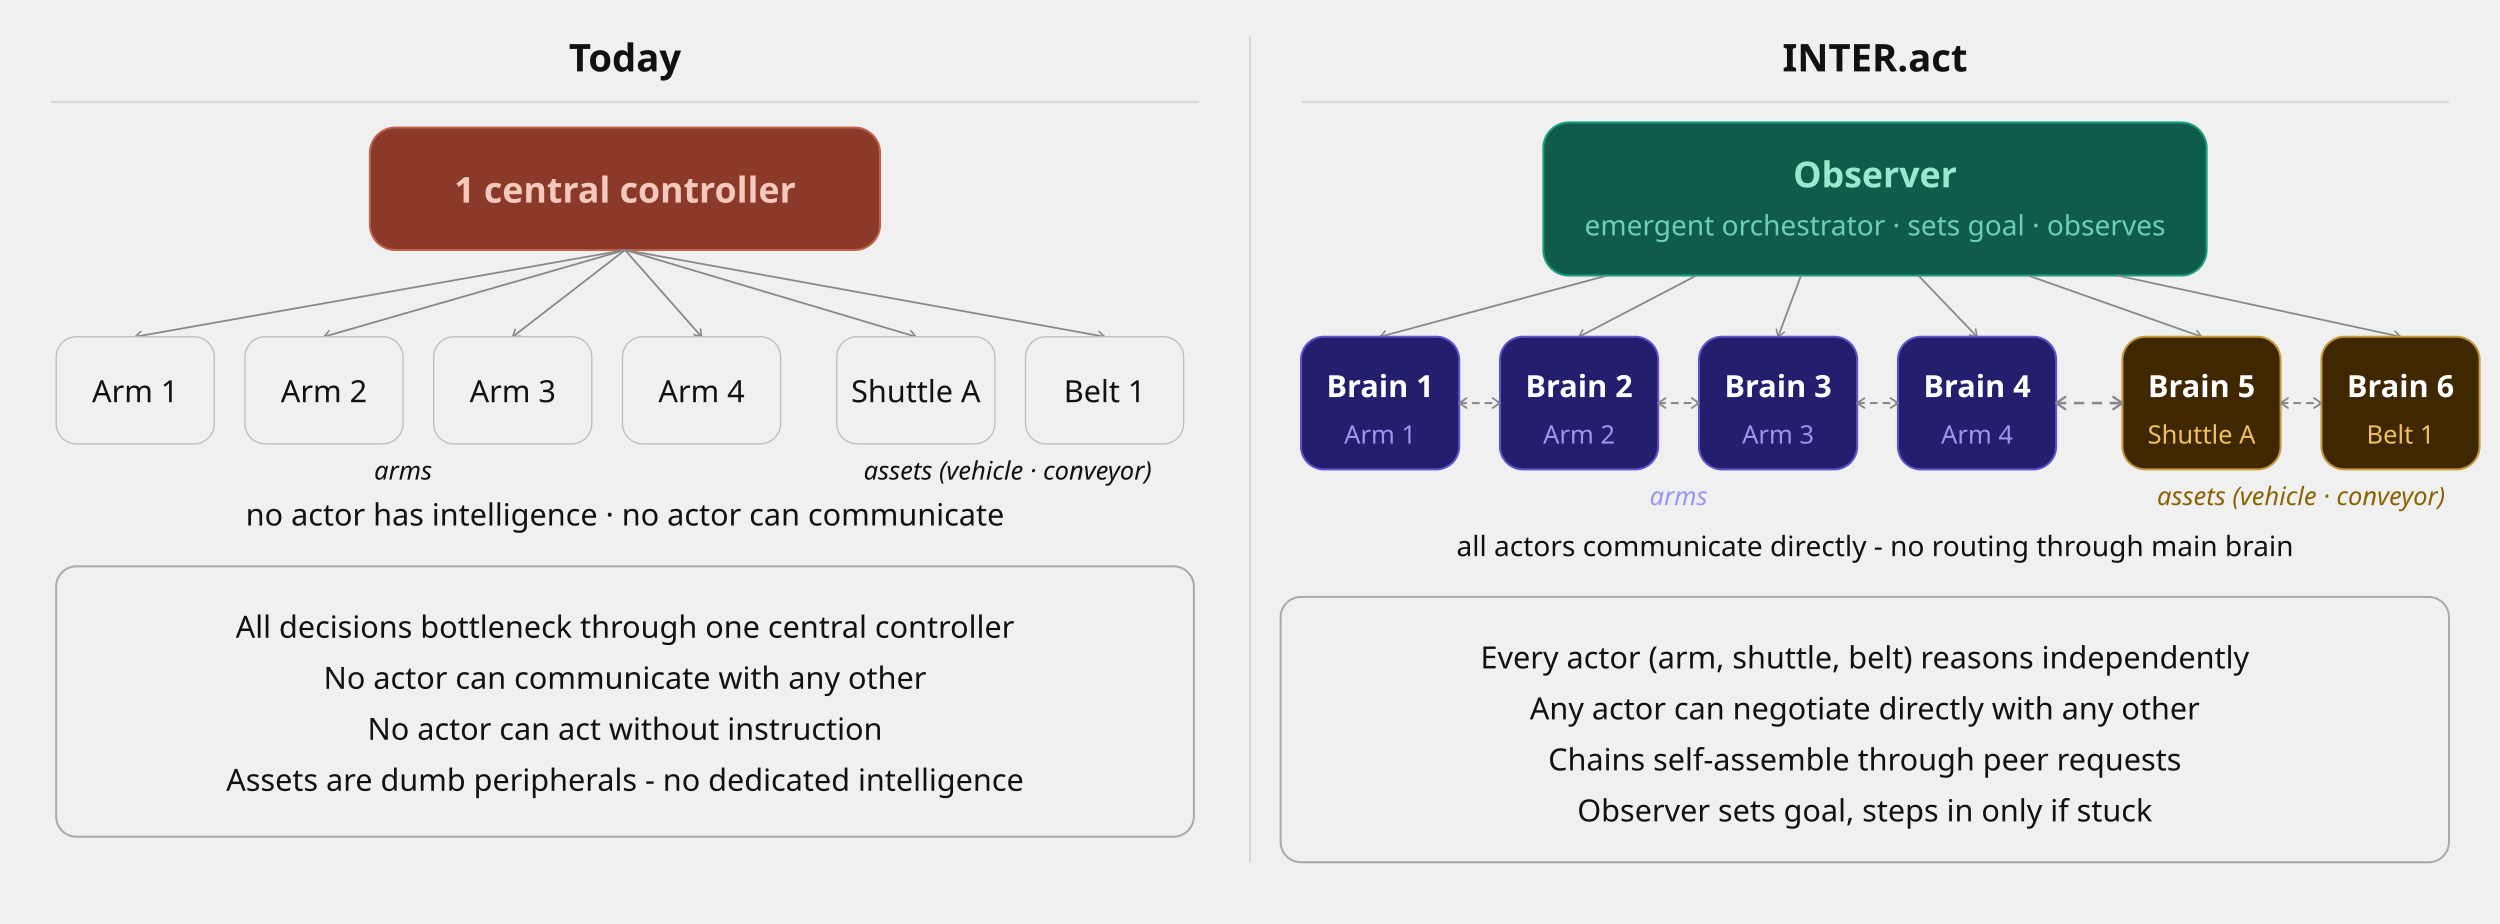
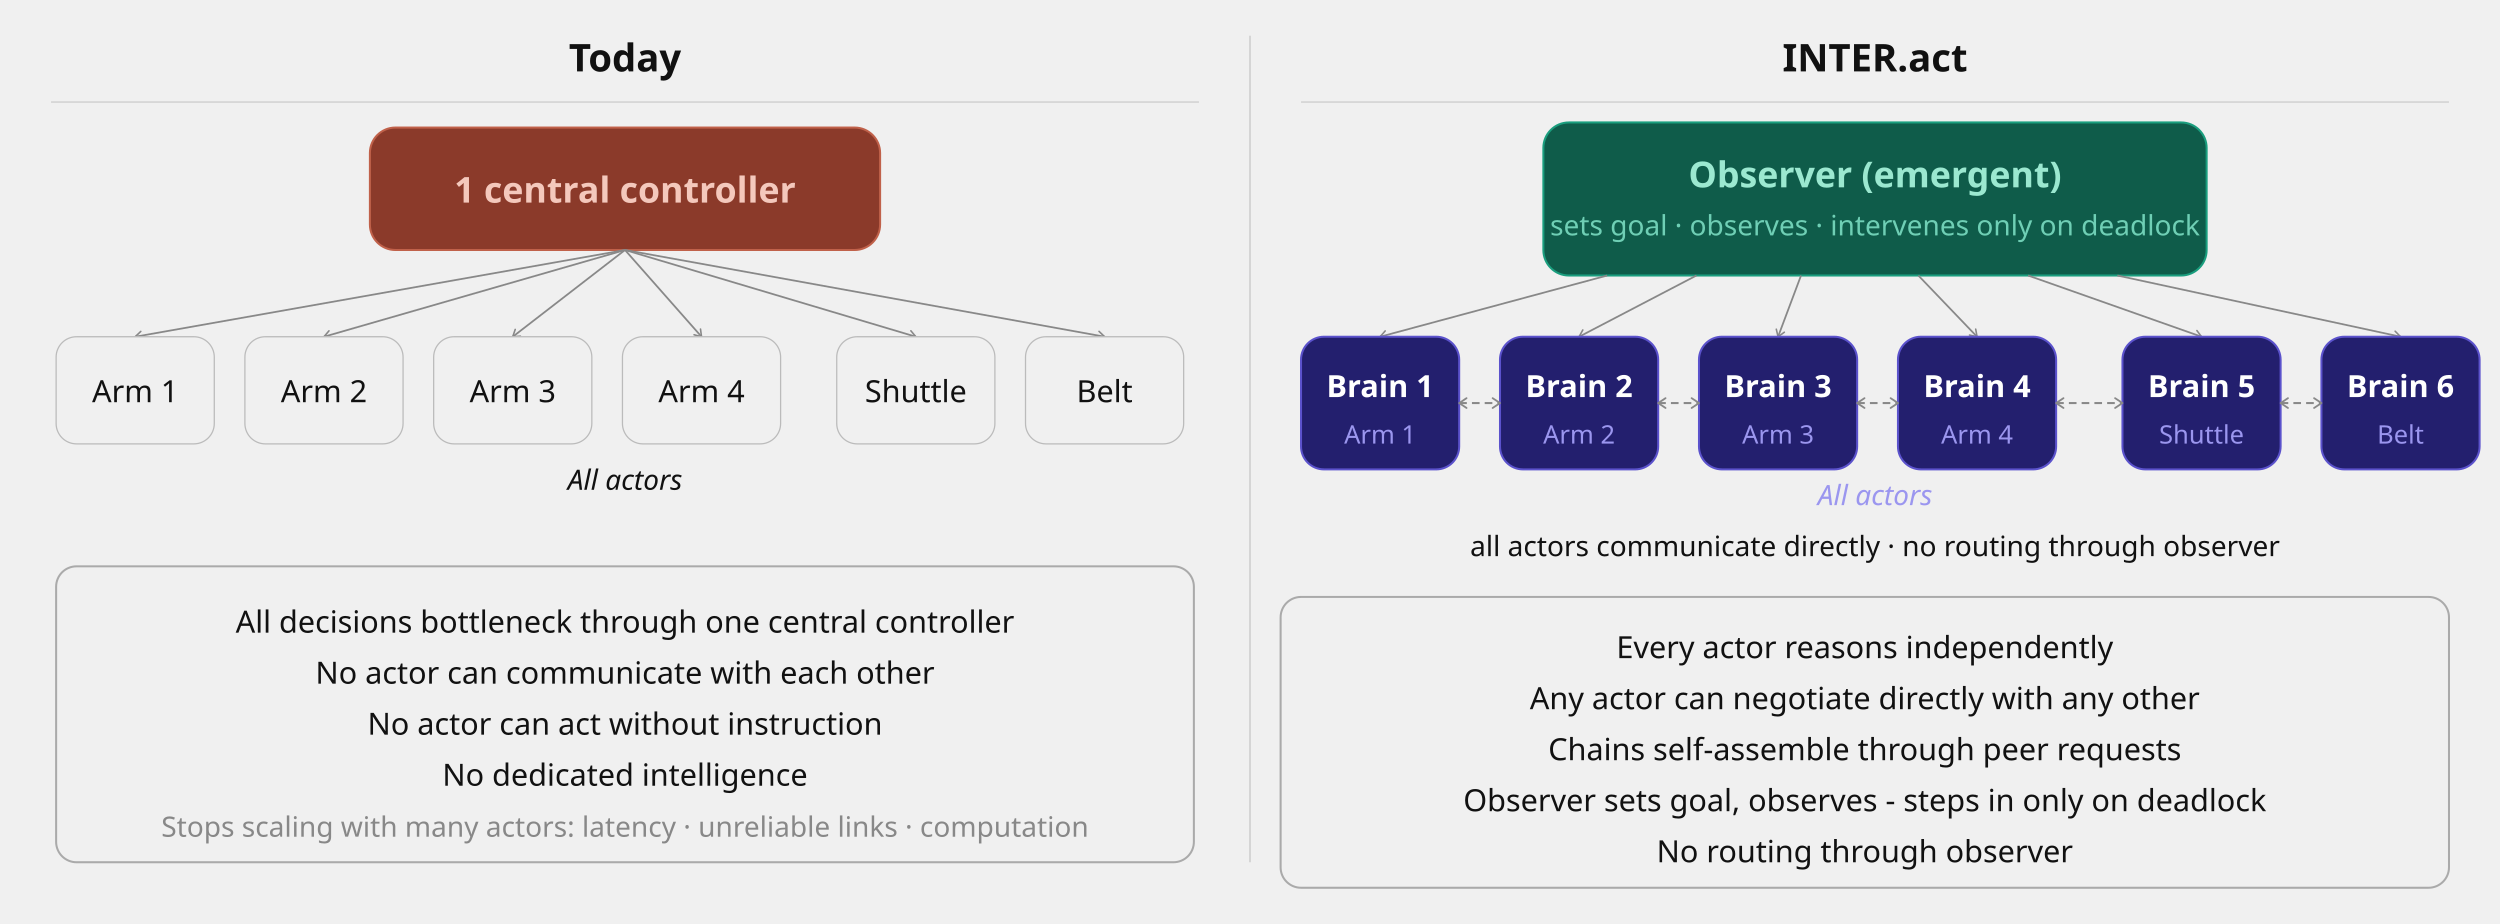
<svg xmlns="http://www.w3.org/2000/svg" width="1060" viewBox="0 0 980 362" style="background:#ffffff;font-family:sans-serif">
  <defs>
    <marker id="arr" viewBox="0 0 10 10" refX="8" refY="5" markerWidth="6" markerHeight="6" orient="auto-start-reverse">
      <path d="M2 1L8 5L2 9" fill="none" stroke="context-stroke" stroke-width="1.5" stroke-linecap="round" stroke-linejoin="round" />
    </marker>
  </defs>
  <line x1="490" y1="14" x2="490" y2="338" stroke="#cccccc" stroke-width="0.6" />
  <text x="245" y="28" text-anchor="middle" font-size="15" font-weight="600" fill="#111111">Today</text>
  <line x1="20" y1="40" x2="470" y2="40" stroke="#cccccc" stroke-width="0.5" />
  <rect x="145" y="50" width="200" height="48" rx="10" fill="#8B3A2A" stroke="#c0614a" stroke-width="0.8" />
  <text x="245" y="74" text-anchor="middle" font-size="14" font-weight="600" fill="#f4c8bc" dominant-baseline="central">1 central controller</text>
  <line x1="245" y1="98" x2="53" y2="132" stroke="#888" stroke-width="0.7" marker-end="url(#arr)" />
  <line x1="245" y1="98" x2="127" y2="132" stroke="#888" stroke-width="0.7" marker-end="url(#arr)" />
  <line x1="245" y1="98" x2="201" y2="132" stroke="#888" stroke-width="0.7" marker-end="url(#arr)" />
  <line x1="245" y1="98" x2="275" y2="132" stroke="#888" stroke-width="0.7" marker-end="url(#arr)" />
  <line x1="245" y1="98" x2="359" y2="132" stroke="#888" stroke-width="0.7" marker-end="url(#arr)" />
  <line x1="245" y1="98" x2="433" y2="132" stroke="#888" stroke-width="0.7" marker-end="url(#arr)" />
  <rect x="22" y="132" width="62" height="42" rx="8" fill="#f0f0f0" stroke="#bbbbbb" stroke-width="0.5" />
  <text x="53" y="153" text-anchor="middle" font-size="12" fill="#111111" dominant-baseline="central">Arm 1</text>
  <rect x="96" y="132" width="62" height="42" rx="8" fill="#f0f0f0" stroke="#bbbbbb" stroke-width="0.5" />
  <text x="127" y="153" text-anchor="middle" font-size="12" fill="#111111" dominant-baseline="central">Arm 2</text>
  <rect x="170" y="132" width="62" height="42" rx="8" fill="#f0f0f0" stroke="#bbbbbb" stroke-width="0.5" />
  <text x="201" y="153" text-anchor="middle" font-size="12" fill="#111111" dominant-baseline="central">Arm 3</text>
  <rect x="244" y="132" width="62" height="42" rx="8" fill="#f0f0f0" stroke="#bbbbbb" stroke-width="0.5" />
  <text x="275" y="153" text-anchor="middle" font-size="12" fill="#111111" dominant-baseline="central">Arm 4</text>
  <rect x="328" y="132" width="62" height="42" rx="8" fill="#f0f0f0" stroke="#bbbbbb" stroke-width="0.5" />
-   <text x="359" y="153" text-anchor="middle" font-size="12" fill="#111111" dominant-baseline="central">Shuttle A</text>
+   <text x="359" y="153" text-anchor="middle" font-size="12" fill="#111111" dominant-baseline="central">Shuttle</text>
  <rect x="402" y="132" width="62" height="42" rx="8" fill="#f0f0f0" stroke="#bbbbbb" stroke-width="0.5" />
-   <text x="433" y="153" text-anchor="middle" font-size="12" fill="#111111" dominant-baseline="central">Belt 1</text>
-   <text x="158" y="188" text-anchor="middle" font-size="10" fill="#111111" font-style="italic">arms</text>
-   <text x="395" y="188" text-anchor="middle" font-size="10" fill="#111111" font-style="italic">assets (vehicle · conveyor)</text>
-   <text x="245" y="206" text-anchor="middle" font-size="12" fill="#111111">no actor has intelligence · no actor can communicate</text>
-   <rect x="22" y="222" width="446" height="106" rx="8" fill="none" stroke="#aaaaaa" stroke-width="0.8" />
-   <text x="245" y="250" text-anchor="middle" font-size="12" fill="#111111">All decisions bottleneck through one central controller</text>
-   <text x="245" y="270" text-anchor="middle" font-size="12" fill="#111111">No actor can communicate with any other</text>
-   <text x="245" y="290" text-anchor="middle" font-size="12" fill="#111111">No actor can act without instruction</text>
-   <text x="245" y="310" text-anchor="middle" font-size="12" fill="#111111">Assets are dumb peripherals - no dedicated intelligence</text>
+   <text x="433" y="153" text-anchor="middle" font-size="12" fill="#111111" dominant-baseline="central">Belt</text>
+   <text x="245" y="192" text-anchor="middle" font-size="11" fill="#111111" font-style="italic">All actors</text>
+   <rect x="22" y="222" width="446" height="116" rx="8" fill="none" stroke="#aaaaaa" stroke-width="0.8" />
+   <text x="245" y="248" text-anchor="middle" font-size="12" fill="#111111">All decisions bottleneck through one central controller</text>
+   <text x="245" y="268" text-anchor="middle" font-size="12" fill="#111111">No actor can communicate with each other</text>
+   <text x="245" y="288" text-anchor="middle" font-size="12" fill="#111111">No actor can act without instruction</text>
+   <text x="245" y="308" text-anchor="middle" font-size="12" fill="#111111">No dedicated intelligence</text>
+   <text x="245" y="328" text-anchor="middle" font-size="11" fill="#888888">Stops scaling with many actors: latency · unreliable links · computation</text>
  <text x="735" y="28" text-anchor="middle" font-size="15" font-weight="600" fill="#111111">INTER.act</text>
  <line x1="510" y1="40" x2="960" y2="40" stroke="#cccccc" stroke-width="0.5" />
  <rect x="605" y="48" width="260" height="60" rx="10" fill="#0f5c4a" stroke="#1a9e7e" stroke-width="0.8" />
-   <text x="735" y="68" text-anchor="middle" font-size="14" font-weight="600" fill="#9be8d0" dominant-baseline="central">Observer</text>
-   <text x="735" y="88" text-anchor="middle" font-size="11" fill="#6fcfb5" dominant-baseline="central">emergent orchestrator · sets goal · observes</text>
+   <text x="735" y="68" text-anchor="middle" font-size="14" font-weight="600" fill="#9be8d0" dominant-baseline="central">Observer (emergent)</text>
+   <text x="735" y="88" text-anchor="middle" font-size="11" fill="#6fcfb5" dominant-baseline="central">sets goal · observes · intervenes only on deadlock</text>
  <line x1="630" y1="108" x2="541" y2="132" stroke="#888" stroke-width="0.7" marker-end="url(#arr)" />
  <line x1="665" y1="108" x2="619" y2="132" stroke="#888" stroke-width="0.7" marker-end="url(#arr)" />
  <line x1="706" y1="108" x2="697" y2="132" stroke="#888" stroke-width="0.7" marker-end="url(#arr)" />
  <line x1="752" y1="108" x2="775" y2="132" stroke="#888" stroke-width="0.7" marker-end="url(#arr)" />
  <line x1="795" y1="108" x2="863" y2="132" stroke="#888" stroke-width="0.7" marker-end="url(#arr)" />
  <line x1="830" y1="108" x2="941" y2="132" stroke="#888" stroke-width="0.7" marker-end="url(#arr)" />
  <rect x="510" y="132" width="62" height="52" rx="9" fill="#231f6e" stroke="#5b52cc" stroke-width="0.8" />
  <text x="541" y="151" text-anchor="middle" font-size="12" font-weight="600" fill="#ffffff" dominant-baseline="central">Brain 1</text>
  <text x="541" y="170" text-anchor="middle" font-size="10" fill="#9b96ef" dominant-baseline="central">Arm 1</text>
  <rect x="588" y="132" width="62" height="52" rx="9" fill="#231f6e" stroke="#5b52cc" stroke-width="0.8" />
  <text x="619" y="151" text-anchor="middle" font-size="12" font-weight="600" fill="#ffffff" dominant-baseline="central">Brain 2</text>
  <text x="619" y="170" text-anchor="middle" font-size="10" fill="#9b96ef" dominant-baseline="central">Arm 2</text>
  <rect x="666" y="132" width="62" height="52" rx="9" fill="#231f6e" stroke="#5b52cc" stroke-width="0.8" />
  <text x="697" y="151" text-anchor="middle" font-size="12" font-weight="600" fill="#ffffff" dominant-baseline="central">Brain 3</text>
  <text x="697" y="170" text-anchor="middle" font-size="10" fill="#9b96ef" dominant-baseline="central">Arm 3</text>
  <rect x="744" y="132" width="62" height="52" rx="9" fill="#231f6e" stroke="#5b52cc" stroke-width="0.8" />
  <text x="775" y="151" text-anchor="middle" font-size="12" font-weight="600" fill="#ffffff" dominant-baseline="central">Brain 4</text>
  <text x="775" y="170" text-anchor="middle" font-size="10" fill="#9b96ef" dominant-baseline="central">Arm 4</text>
-   <rect x="832" y="132" width="62" height="52" rx="9" fill="#3f2800" stroke="#c49a3c" stroke-width="0.8" />
+   <rect x="832" y="132" width="62" height="52" rx="9" fill="#231f6e" stroke="#5b52cc" stroke-width="0.8" />
  <text x="863" y="151" text-anchor="middle" font-size="12" font-weight="600" fill="#ffffff" dominant-baseline="central">Brain 5</text>
-   <text x="863" y="170" text-anchor="middle" font-size="10" fill="#f0c060" dominant-baseline="central">Shuttle A</text>
-   <rect x="910" y="132" width="62" height="52" rx="9" fill="#3f2800" stroke="#c49a3c" stroke-width="0.8" />
+   <text x="863" y="170" text-anchor="middle" font-size="10" fill="#9b96ef" dominant-baseline="central">Shuttle</text>
+   <rect x="910" y="132" width="62" height="52" rx="9" fill="#231f6e" stroke="#5b52cc" stroke-width="0.8" />
  <text x="941" y="151" text-anchor="middle" font-size="12" font-weight="600" fill="#ffffff" dominant-baseline="central">Brain 6</text>
-   <text x="941" y="170" text-anchor="middle" font-size="10" fill="#f0c060" dominant-baseline="central">Belt 1</text>
+   <text x="941" y="170" text-anchor="middle" font-size="10" fill="#9b96ef" dominant-baseline="central">Belt</text>
  <line x1="572" y1="158" x2="588" y2="158" stroke="#888" stroke-width="0.8" stroke-dasharray="3 2" marker-start="url(#arr)" marker-end="url(#arr)" />
  <line x1="650" y1="158" x2="666" y2="158" stroke="#888" stroke-width="0.8" stroke-dasharray="3 2" marker-start="url(#arr)" marker-end="url(#arr)" />
  <line x1="728" y1="158" x2="744" y2="158" stroke="#888" stroke-width="0.8" stroke-dasharray="3 2" marker-start="url(#arr)" marker-end="url(#arr)" />
-   <line x1="806" y1="158" x2="832" y2="158" stroke="#888" stroke-width="1.0" stroke-dasharray="4 3" marker-start="url(#arr)" marker-end="url(#arr)" />
+   <line x1="806" y1="158" x2="832" y2="158" stroke="#888" stroke-width="0.8" stroke-dasharray="3 2" marker-start="url(#arr)" marker-end="url(#arr)" />
  <line x1="894" y1="158" x2="910" y2="158" stroke="#888" stroke-width="0.8" stroke-dasharray="3 2" marker-start="url(#arr)" marker-end="url(#arr)" />
-   <text x="658" y="198" text-anchor="middle" font-size="10" fill="#9b96ef" font-style="italic">arms</text>
-   <text x="902" y="198" text-anchor="middle" font-size="10" fill="#8a6300" font-style="italic">assets (vehicle · conveyor)</text>
-   <text x="735" y="218" text-anchor="middle" font-size="11" fill="#111111">all actors communicate directly - no routing through main brain</text>
-   <rect x="502" y="234" width="458" height="104" rx="8" fill="none" stroke="#aaaaaa" stroke-width="0.8" />
-   <text x="731" y="262" text-anchor="middle" font-size="12" fill="#111111">Every actor (arm, shuttle, belt) reasons independently</text>
-   <text x="731" y="282" text-anchor="middle" font-size="12" fill="#111111">Any actor can negotiate directly with any other</text>
-   <text x="731" y="302" text-anchor="middle" font-size="12" fill="#111111">Chains self-assemble through peer requests</text>
-   <text x="731" y="322" text-anchor="middle" font-size="12" fill="#111111">Observer sets goal, steps in only if stuck</text>
+   <text x="735" y="198" text-anchor="middle" font-size="11" fill="#9b96ef" font-style="italic">All actors</text>
+   <text x="735" y="218" text-anchor="middle" font-size="11" fill="#111111">all actors communicate directly · no routing through observer</text>
+   <rect x="502" y="234" width="458" height="114" rx="8" fill="none" stroke="#aaaaaa" stroke-width="0.8" />
+   <text x="731" y="258" text-anchor="middle" font-size="12" fill="#111111">Every actor reasons independently</text>
+   <text x="731" y="278" text-anchor="middle" font-size="12" fill="#111111">Any actor can negotiate directly with any other</text>
+   <text x="731" y="298" text-anchor="middle" font-size="12" fill="#111111">Chains self-assemble through peer requests</text>
+   <text x="731" y="318" text-anchor="middle" font-size="12" fill="#111111">Observer sets goal, observes - steps in only on deadlock</text>
+   <text x="731" y="338" text-anchor="middle" font-size="12" fill="#111111">No routing through observer</text>
</svg>
